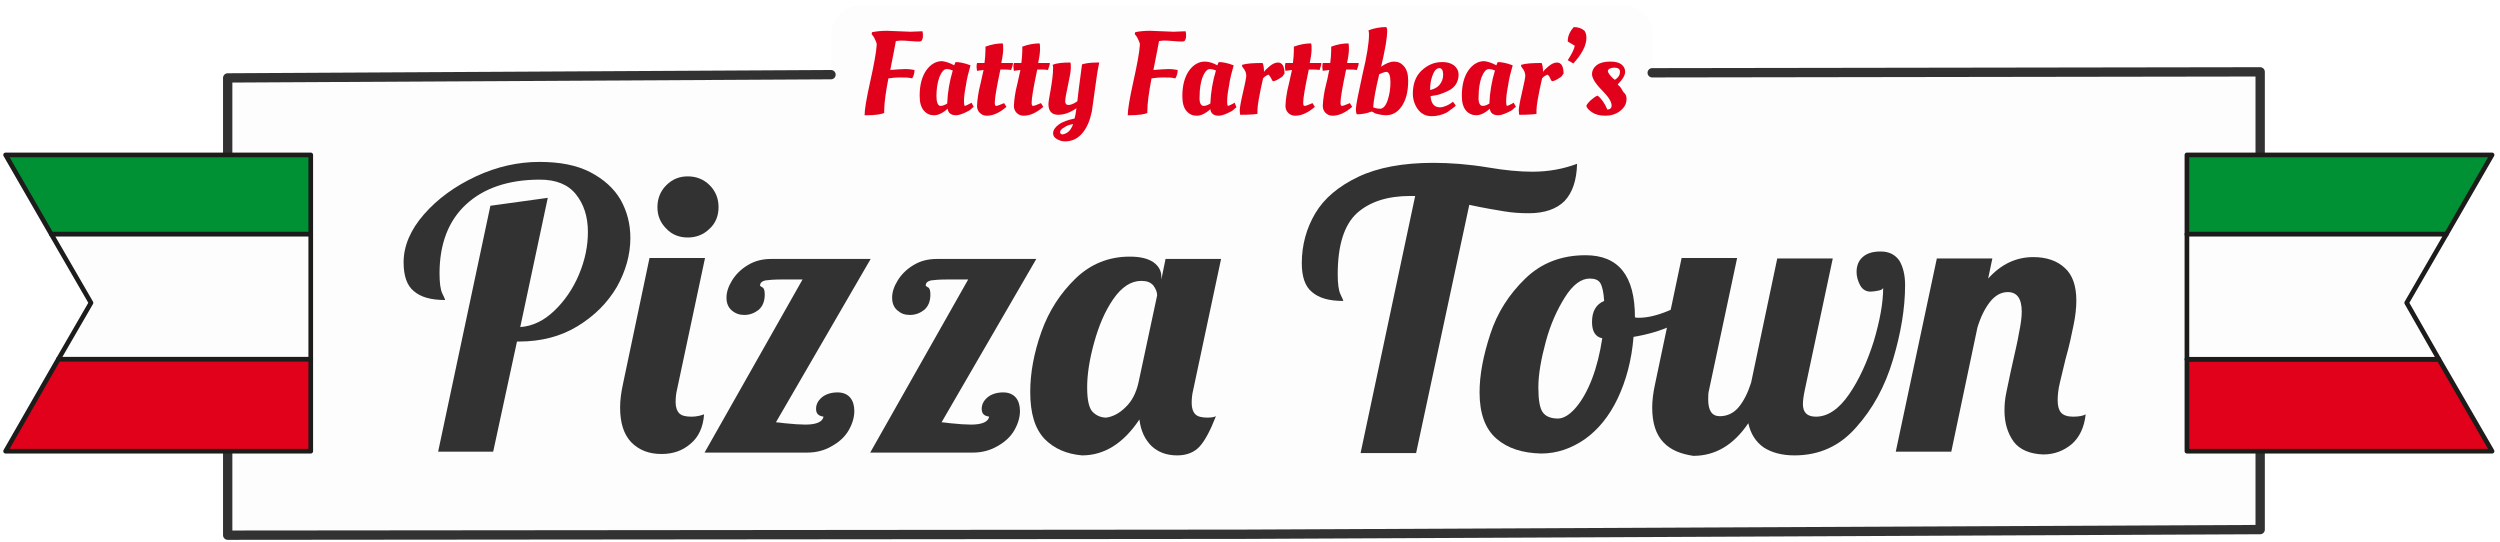
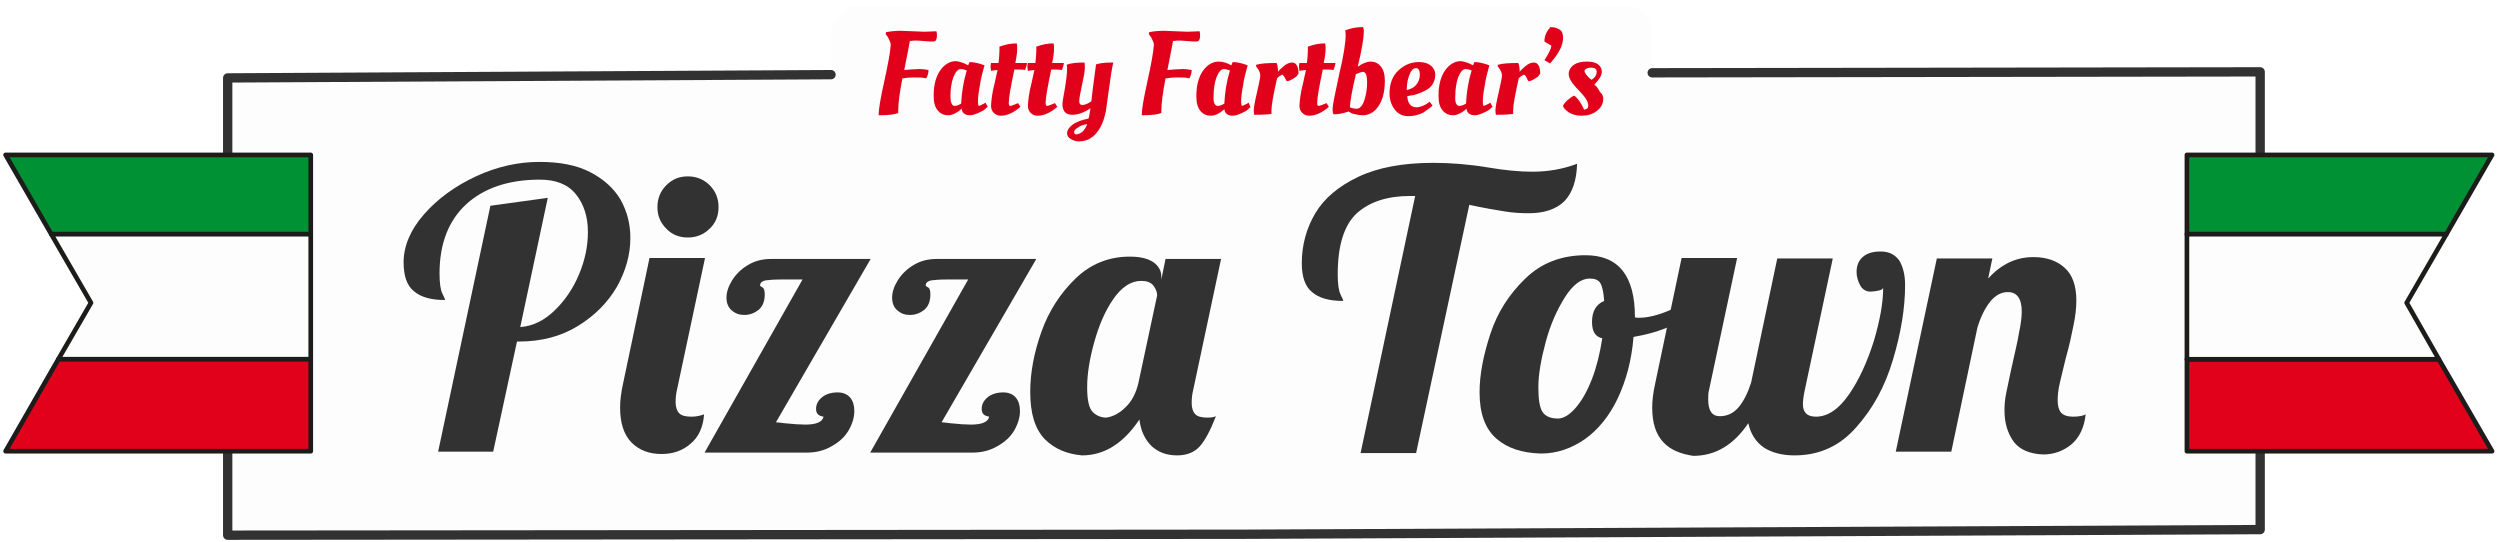
<svg xmlns="http://www.w3.org/2000/svg" version="1.1" id="Calque_1" x="0px" y="0px" viewBox="0 0 535.8 116.1" style="enable-background:new 0 0 535.8 116.1;" xml:space="preserve">
  <style type="text/css">
	.st0{fill:#FDFDFD;}
	.st1{fill:#FDFDFD;stroke:#323232;stroke-width:2;stroke-linecap:round;stroke-linejoin:round;stroke-miterlimit:10;}
	.st2{fill:#323232;}
	.st3{fill:#E1011B;}
	.st4{fill:#019135;stroke:#1C1C1B;stroke-linecap:round;stroke-linejoin:round;stroke-miterlimit:10;}
	.st5{fill:#FDFDFD;stroke:#1C1C1B;stroke-linecap:round;stroke-linejoin:round;stroke-miterlimit:10;}
	.st6{fill:#E1011B;stroke:#1C1C1B;stroke-linecap:round;stroke-linejoin:round;stroke-miterlimit:10;}
</style>
  <g>
-     <path class="st0" d="M347.9,32.3H184.3c-3.4,0-6.2-2.8-6.2-6.2V7.4c0-3.4,2.8-6.2,6.2-6.2h163.7c3.4,0,6.2,2.8,6.2,6.2v18.7   C354.1,29.5,351.3,32.3,347.9,32.3z" />
+     <path class="st0" d="M347.9,32.3H184.3c-3.4,0-6.2-2.8-6.2-6.2V7.4c0-3.4,2.8-6.2,6.2-6.2H348c3.4,0,6.2,2.8,6.2,6.2v18.7   C354.1,29.5,351.3,32.3,347.9,32.3z" />
    <g>
      <polyline class="st1" points="354.1,15.6 484.4,15.4 484.4,113.5 266.6,114.5 48.8,114.7 48.8,16.7 178.1,16   " />
    </g>
    <g>
      <g>
-         <path class="st2" d="M105.1,44.1l12.3-1.7l-5.9,27.7c2.7-0.2,5.1-1.4,7.3-3.5c2.2-2.1,4-4.7,5.3-7.8c1.3-3.1,1.9-6.1,1.9-9.1     c0-3.3-0.9-6-2.6-8.1c-1.7-2.1-4.3-3.1-7.7-3.1c-6.7,0-12,1.8-15.8,5.3c-3.8,3.5-5.7,8.5-5.7,14.8c0,2,0.2,3.5,0.6,4.3     c0.4,0.8,0.6,1.3,0.6,1.4c-3,0-5.2-0.6-6.7-1.9c-1.5-1.2-2.2-3.3-2.2-6.2c0-3.5,1.5-7,4.4-10.3c2.9-3.3,6.6-6,11.1-8.1     c4.5-2.1,9.1-3.1,13.6-3.1c4.4,0,8,0.7,10.9,2.2c2.9,1.5,5.1,3.5,6.5,5.9c1.4,2.5,2.1,5.2,2.1,8.2c0,3.6-1,7.1-2.9,10.5     c-2,3.4-4.8,6.2-8.4,8.4c-3.6,2.2-7.8,3.3-12.6,3.3h-0.4l-5.1,23.6H93.9L105.1,44.1z" />
-         <path class="st2" d="M135.3,94.8c-1.6-1.7-2.4-4.1-2.4-7.5c0-1.4,0.2-3.2,0.7-5.4l5.6-26.6h11.9l-6,28.2     c-0.2,0.8-0.3,1.7-0.3,2.7c0,1.1,0.3,1.9,0.8,2.4c0.5,0.5,1.4,0.7,2.6,0.7c1,0,1.9-0.2,2.7-0.5c-0.2,2.8-1.2,4.9-2.9,6.3     c-1.7,1.5-3.8,2.2-6.2,2.2C139.1,97.3,137,96.5,135.3,94.8z M142.8,49c-1.3-1.3-1.9-2.8-1.9-4.6s0.6-3.4,1.9-4.7     c1.3-1.3,2.8-1.9,4.6-1.9c1.8,0,3.4,0.6,4.7,1.9c1.3,1.3,1.9,2.9,1.9,4.7s-0.6,3.4-1.9,4.6c-1.3,1.3-2.9,1.9-4.7,1.9     C145.6,50.9,144,50.3,142.8,49z M172,59.9h-4.6c-1.5,0-2.7,0.1-3.4,0.2c-0.7,0.2-1.1,0.5-1.1,1.1c0,0.1,0.2,0.2,0.5,0.4     c0.3,0.1,0.5,0.6,0.5,1.5c0,1.4-0.4,2.5-1.3,3.3c-0.9,0.7-1.9,1.1-3.1,1.1c-1,0-1.9-0.3-2.7-1c-0.7-0.6-1.1-1.5-1.1-2.7     c0-1.2,0.4-2.4,1.2-3.7c0.8-1.3,1.9-2.4,3.4-3.3c1.5-0.9,3.1-1.3,5-1.3h21.3l-20.3,35c0.3,0,0.9,0.1,1.8,0.2     c1.9,0.2,3.4,0.3,4.5,0.3c2.4,0,3.7-0.6,3.9-1.7c-0.5-0.1-0.9-0.2-1.2-0.5c-0.3-0.3-0.4-0.7-0.4-1.2c0-0.9,0.4-1.7,1.2-2.4     c0.8-0.7,2-1.1,3.4-1.1c1.2,0,2.1,0.4,2.7,1.1c0.6,0.7,0.9,1.7,0.9,2.9c0,1.3-0.4,2.7-1.2,4.1c-0.8,1.4-2,2.5-3.6,3.4     c-1.5,0.9-3.3,1.4-5.3,1.4h-22L172,59.9z" />
-         <path class="st2" d="M207.5,59.9h-4.6c-1.5,0-2.7,0.1-3.4,0.2c-0.7,0.2-1.1,0.5-1.1,1.1c0,0.1,0.2,0.2,0.5,0.4     c0.3,0.1,0.5,0.6,0.5,1.5c0,1.4-0.4,2.5-1.3,3.3c-0.9,0.7-1.9,1.1-3.1,1.1c-1.1,0-1.9-0.3-2.7-1c-0.7-0.6-1.1-1.5-1.1-2.7     c0-1.2,0.4-2.4,1.2-3.7c0.8-1.3,1.9-2.4,3.4-3.3c1.5-0.9,3.1-1.3,5-1.3h21.3l-20.3,35c0.3,0,0.9,0.1,1.8,0.2     c1.9,0.2,3.4,0.3,4.5,0.3c2.4,0,3.7-0.6,3.9-1.7c-0.5-0.1-0.9-0.2-1.2-0.5c-0.3-0.3-0.4-0.7-0.4-1.2c0-0.9,0.4-1.7,1.2-2.4     c0.8-0.7,2-1.1,3.4-1.1c1.2,0,2.1,0.4,2.7,1.1c0.6,0.7,0.9,1.7,0.9,2.9c0,1.3-0.4,2.7-1.2,4.1c-0.8,1.4-2,2.5-3.6,3.4     c-1.5,0.9-3.3,1.4-5.3,1.4h-22L207.5,59.9z" />
-         <path class="st2" d="M223.9,94.1c-2.1-2.2-3.1-5.5-3.1-10.1c0-4.1,0.8-8.4,2.4-12.9c1.6-4.5,4.1-8.3,7.3-11.4     c3.2-3.1,7.1-4.7,11.6-4.7c2.3,0,3.9,0.4,5.1,1.2c1.1,0.8,1.7,1.8,1.7,3.1v0.6l0.9-4.4h11.9l-6,28.2c-0.2,0.8-0.3,1.7-0.3,2.7     c0,1.1,0.3,1.9,0.8,2.4c0.5,0.5,1.4,0.7,2.6,0.7c0.8,0,1.4-0.1,1.8-0.3c-1.2,3.1-2.4,5.3-3.5,6.5c-1.1,1.2-2.7,1.9-4.8,1.9     c-2.3,0-4.1-0.7-5.5-2c-1.4-1.4-2.3-3.2-2.6-5.7c-3.4,5.1-7.5,7.7-12.3,7.7C228.6,97.3,226,96.2,223.9,94.1z M241.2,87.3     c1.4-1.3,2.3-3.1,2.8-5.3l4-18.7c0-0.7-0.3-1.4-0.8-2.1c-0.6-0.7-1.4-1-2.6-1c-2.2,0-4.2,1.3-6,3.9c-1.8,2.6-3.1,5.7-4.1,9.3     c-1,3.6-1.5,6.8-1.5,9.6c0,2.8,0.4,4.5,1.2,5.3c0.8,0.8,1.8,1.2,2.9,1.2C238.5,89.3,239.9,88.6,241.2,87.3z" />
-         <path class="st2" d="M303.3,42h-1c-4.9,0-8.7,1.2-11.5,3.7c-2.7,2.5-4.1,6.8-4.1,13.1c0,2,0.2,3.5,0.6,4.3     c0.4,0.8,0.6,1.3,0.6,1.4c-3,0-5.2-0.6-6.7-1.9c-1.5-1.2-2.2-3.3-2.2-6.2c0-3.9,1-7.5,2.9-10.7c1.9-3.2,5-5.8,9.2-7.8     c4.2-2,9.6-3,16.1-3c3.6,0,7.6,0.3,11.8,1c3.5,0.6,6.7,0.9,9.4,0.9c3.5,0,6.7-0.6,9.6-1.7c-0.1,3.6-1,6.2-2.7,8     c-1.7,1.7-4.3,2.6-7.6,2.6c-1.8,0-3.5-0.1-5.3-0.4c-1.8-0.3-4.3-0.7-7.5-1.4l-11.4,53.2h-11.9L303.3,42z" />
-         <path class="st2" d="M320.7,94c-2.4-2.1-3.6-5.4-3.6-9.9c0-3.8,0.8-7.9,2.3-12.5c1.5-4.6,4-8.5,7.5-11.9c3.4-3.3,7.7-5,12.9-5     c7.1,0,10.6,4.4,10.6,13.3V68c0.2,0.1,0.5,0.1,0.9,0.1c1.8,0,3.9-0.5,6.3-1.5c2.4-1,4.5-2.1,6.5-3.5l0.7,2.2     c-1.6,1.7-3.7,3.2-6.3,4.4c-2.6,1.2-5.4,2-8.4,2.5c-0.4,5-1.6,9.4-3.4,13.2c-1.8,3.8-4.2,6.7-7,8.7c-2.9,2-6,3.1-9.4,3.1     C326.3,97.1,323.1,96.1,320.7,94z M337.7,87.4c1.3-1.5,2.5-3.6,3.5-6.2c1-2.6,1.7-5.5,2.2-8.7c-1.5-0.3-2.2-1.5-2.2-3.5     c0-2.3,0.9-3.8,2.6-4.5c-0.1-1.8-0.4-3.1-0.8-3.8c-0.4-0.7-1.2-1-2.3-1c-1.8,0-3.6,1.3-5.3,4c-1.7,2.7-3.1,5.8-4.1,9.5     c-1,3.7-1.6,7-1.6,9.8c0,2.7,0.3,4.4,0.9,5.3c0.6,0.9,1.7,1.4,3.3,1.4C335.1,89.7,336.4,88.9,337.7,87.4z" />
-         <path class="st2" d="M356.5,94.8c-1.6-1.7-2.4-4.1-2.4-7.5c0-1.4,0.2-3.2,0.7-5.4l5.6-26.6h11.9l-6,28.2     c-0.2,0.7-0.2,1.4-0.2,2.1c0,2.4,0.8,3.6,2.5,3.6c1.5,0,2.9-0.6,4-1.9c1.1-1.3,2-3.1,2.7-5.3l5.6-26.6h11.9l-6,28.2     c-0.3,1.4-0.4,2.4-0.4,3c0,1.8,0.9,2.7,2.8,2.7c2.5,0,4.9-1.6,7.1-4.8c2.2-3.2,3.9-7,5.3-11.4c1.3-4.4,2-8.2,2-11.4     c-0.1,0.3-0.5,0.5-1.1,0.6c-0.6,0.1-1.1,0.2-1.6,0.2c-0.9,0-1.7-0.4-2.2-1.3c-0.5-0.9-0.8-1.9-0.8-2.9c0-1.3,0.4-2.4,1.3-3.2     c0.9-0.8,2.1-1.2,3.9-1.2c1.8,0,3.1,0.7,4,2c0.8,1.4,1.2,3.1,1.2,5.2c0,5-0.9,10.3-2.6,16c-1.7,5.7-4.3,10.5-7.9,14.5     c-3.5,4-7.9,6-13.2,6c-2.7,0-4.9-0.6-6.6-1.7c-1.7-1.2-2.8-2.9-3.3-5.2c-3.1,4.6-7,7-11.8,7C360.3,97.3,358.1,96.5,356.5,94.8z" />
-         <path class="st2" d="M431.6,94.7c-1.3-1.8-2-4-2-6.7c0-1.2,0.1-2.5,0.4-3.9c0.3-1.5,0.6-2.9,0.9-4.3c0.3-1.4,0.5-2.3,0.6-2.7     c0.4-1.9,0.9-3.8,1.2-5.7c0.4-1.9,0.6-3.4,0.6-4.6c0-2.8-1-4.2-3-4.2c-1.4,0-2.7,0.7-3.8,2.1c-1.1,1.4-2,3.2-2.7,5.5l-5.6,26.6     h-11.9l8.8-41.4h11.9l-0.9,4.3c2.8-3.1,6-4.6,9.7-4.6c2.8,0,5.1,0.8,6.7,2.3c1.7,1.5,2.5,3.9,2.5,7c0,1.6-0.2,3.4-0.6,5.3     c-0.4,2-0.9,4.4-1.7,7.2c-0.4,1.7-0.8,3.4-1.2,5c-0.4,1.6-0.5,2.9-0.5,3.9c0,1.1,0.2,2,0.7,2.6c0.5,0.6,1.4,0.9,2.6,0.9     c1.3,0,2.2-0.2,2.7-0.5c-0.3,2.8-1.3,4.9-3,6.4c-1.7,1.4-3.7,2.2-6.1,2.2C435.1,97.3,432.9,96.4,431.6,94.7z" />
+         <path class="st2" d="M105.1,44.1l12.3-1.7l-5.9,27.7c2.7-0.2,5.1-1.4,7.3-3.5c2.2-2.1,4-4.7,5.3-7.8s1.9-6.1,1.9-9.1     c0-3.3-0.9-6-2.6-8.1s-4.3-3.1-7.7-3.1c-6.7,0-12,1.8-15.8,5.3s-5.7,8.5-5.7,14.8c0,2,0.2,3.5,0.6,4.3s0.6,1.3,0.6,1.4     c-3,0-5.2-0.6-6.7-1.9c-1.5-1.2-2.2-3.3-2.2-6.2c0-3.5,1.5-7,4.4-10.3s6.6-6,11.1-8.1s9.1-3.1,13.6-3.1c4.4,0,8,0.7,10.9,2.2     c2.9,1.5,5.1,3.5,6.5,5.9c1.4,2.5,2.1,5.2,2.1,8.2c0,3.6-1,7.1-2.9,10.5c-2,3.4-4.8,6.2-8.4,8.4c-3.6,2.2-7.8,3.3-12.6,3.3h-0.4     l-5.1,23.6H93.9L105.1,44.1z" />
+         <path class="st2" d="M135.3,94.8c-1.6-1.7-2.4-4.1-2.4-7.5c0-1.4,0.2-3.2,0.7-5.4l5.6-26.6h11.9l-6,28.2     c-0.2,0.8-0.3,1.7-0.3,2.7c0,1.1,0.3,1.9,0.8,2.4s1.4,0.7,2.6,0.7c1,0,1.9-0.2,2.7-0.5c-0.2,2.8-1.2,4.9-2.9,6.3     c-1.7,1.5-3.8,2.2-6.2,2.2C139.1,97.3,137,96.5,135.3,94.8z M142.8,49c-1.3-1.3-1.9-2.8-1.9-4.6s0.6-3.4,1.9-4.7     c1.3-1.3,2.8-1.9,4.6-1.9s3.4,0.6,4.7,1.9c1.3,1.3,1.9,2.9,1.9,4.7s-0.6,3.4-1.9,4.6c-1.3,1.3-2.9,1.9-4.7,1.9S144,50.3,142.8,49     z M172,59.9h-4.6c-1.5,0-2.7,0.1-3.4,0.2c-0.7,0.2-1.1,0.5-1.1,1.1c0,0.1,0.2,0.2,0.5,0.4c0.3,0.1,0.5,0.6,0.5,1.5     c0,1.4-0.4,2.5-1.3,3.3c-0.9,0.7-1.9,1.1-3.1,1.1c-1,0-1.9-0.3-2.7-1c-0.7-0.6-1.1-1.5-1.1-2.7s0.4-2.4,1.2-3.7s1.9-2.4,3.4-3.3     c1.5-0.9,3.1-1.3,5-1.3h21.3l-20.3,35c0.3,0,0.9,0.1,1.8,0.2c1.9,0.2,3.4,0.3,4.5,0.3c2.4,0,3.7-0.6,3.9-1.7     c-0.5-0.1-0.9-0.2-1.2-0.5s-0.4-0.7-0.4-1.2c0-0.9,0.4-1.7,1.2-2.4c0.8-0.7,2-1.1,3.4-1.1c1.2,0,2.1,0.4,2.7,1.1     c0.6,0.7,0.9,1.7,0.9,2.9c0,1.3-0.4,2.7-1.2,4.1s-2,2.5-3.6,3.4c-1.5,0.9-3.3,1.4-5.3,1.4h-22L172,59.9z" />
+         <path class="st2" d="M207.5,59.9h-4.6c-1.5,0-2.7,0.1-3.4,0.2c-0.7,0.2-1.1,0.5-1.1,1.1c0,0.1,0.2,0.2,0.5,0.4     c0.3,0.1,0.5,0.6,0.5,1.5c0,1.4-0.4,2.5-1.3,3.3c-0.9,0.7-1.9,1.1-3.1,1.1c-1.1,0-1.9-0.3-2.7-1c-0.7-0.6-1.1-1.5-1.1-2.7     s0.4-2.4,1.2-3.7s1.9-2.4,3.4-3.3c1.5-0.9,3.1-1.3,5-1.3h21.3l-20.3,35c0.3,0,0.9,0.1,1.8,0.2c1.9,0.2,3.4,0.3,4.5,0.3     c2.4,0,3.7-0.6,3.9-1.7c-0.5-0.1-0.9-0.2-1.2-0.5s-0.4-0.7-0.4-1.2c0-0.9,0.4-1.7,1.2-2.4c0.8-0.7,2-1.1,3.4-1.1     c1.2,0,2.1,0.4,2.7,1.1c0.6,0.7,0.9,1.7,0.9,2.9c0,1.3-0.4,2.7-1.2,4.1s-2,2.5-3.6,3.4c-1.5,0.9-3.3,1.4-5.3,1.4h-22L207.5,59.9z     " />
+         <path class="st2" d="M223.9,94.1c-2.1-2.2-3.1-5.5-3.1-10.1c0-4.1,0.8-8.4,2.4-12.9c1.6-4.5,4.1-8.3,7.3-11.4     c3.2-3.1,7.1-4.7,11.6-4.7c2.3,0,3.9,0.4,5.1,1.2c1.1,0.8,1.7,1.8,1.7,3.1v0.6l0.9-4.4h11.9l-6,28.2c-0.2,0.8-0.3,1.7-0.3,2.7     c0,1.1,0.3,1.9,0.8,2.4s1.4,0.7,2.6,0.7c0.8,0,1.4-0.1,1.8-0.3c-1.2,3.1-2.4,5.3-3.5,6.5s-2.7,1.9-4.8,1.9c-2.3,0-4.1-0.7-5.5-2     c-1.4-1.4-2.3-3.2-2.6-5.7c-3.4,5.1-7.5,7.7-12.3,7.7C228.6,97.3,226,96.2,223.9,94.1z M241.2,87.3c1.4-1.3,2.3-3.1,2.8-5.3     l4-18.7c0-0.7-0.3-1.4-0.8-2.1c-0.6-0.7-1.4-1-2.6-1c-2.2,0-4.2,1.3-6,3.9s-3.1,5.7-4.1,9.3c-1,3.6-1.5,6.8-1.5,9.6     c0,2.8,0.4,4.5,1.2,5.3s1.8,1.2,2.9,1.2C238.5,89.3,239.9,88.6,241.2,87.3z" />
+         <path class="st2" d="M303.3,42h-1c-4.9,0-8.7,1.2-11.5,3.7c-2.7,2.5-4.1,6.8-4.1,13.1c0,2,0.2,3.5,0.6,4.3s0.6,1.3,0.6,1.4     c-3,0-5.2-0.6-6.7-1.9c-1.5-1.2-2.2-3.3-2.2-6.2c0-3.9,1-7.5,2.9-10.7s5-5.8,9.2-7.8s9.6-3,16.1-3c3.6,0,7.6,0.3,11.8,1     c3.5,0.6,6.7,0.9,9.4,0.9c3.5,0,6.7-0.6,9.6-1.7c-0.1,3.6-1,6.2-2.7,8c-1.7,1.7-4.3,2.6-7.6,2.6c-1.8,0-3.5-0.1-5.3-0.4     c-1.8-0.3-4.3-0.7-7.5-1.4l-11.4,53.2h-11.9L303.3,42z" />
+         <path class="st2" d="M320.7,94c-2.4-2.1-3.6-5.4-3.6-9.9c0-3.8,0.8-7.9,2.3-12.5s4-8.5,7.5-11.9c3.4-3.3,7.7-5,12.9-5     c7.1,0,10.6,4.4,10.6,13.3l0,0c0.2,0.1,0.5,0.1,0.9,0.1c1.8,0,3.9-0.5,6.3-1.5s4.5-2.1,6.5-3.5l0.7,2.2c-1.6,1.7-3.7,3.2-6.3,4.4     c-2.6,1.2-5.4,2-8.4,2.5c-0.4,5-1.6,9.4-3.4,13.2c-1.8,3.8-4.2,6.7-7,8.7c-2.9,2-6,3.1-9.4,3.1C326.3,97.1,323.1,96.1,320.7,94z      M337.7,87.4c1.3-1.5,2.5-3.6,3.5-6.2s1.7-5.5,2.2-8.7c-1.5-0.3-2.2-1.5-2.2-3.5c0-2.3,0.9-3.8,2.6-4.5c-0.1-1.8-0.4-3.1-0.8-3.8     s-1.2-1-2.3-1c-1.8,0-3.6,1.3-5.3,4c-1.7,2.7-3.1,5.8-4.1,9.5c-1,3.7-1.6,7-1.6,9.8c0,2.7,0.3,4.4,0.9,5.3s1.7,1.4,3.3,1.4     C335.1,89.7,336.4,88.9,337.7,87.4z" />
+         <path class="st2" d="M356.5,94.8c-1.6-1.7-2.4-4.1-2.4-7.5c0-1.4,0.2-3.2,0.7-5.4l5.6-26.6h11.9l-6,28.2     c-0.2,0.7-0.2,1.4-0.2,2.1c0,2.4,0.8,3.6,2.5,3.6c1.5,0,2.9-0.6,4-1.9s2-3.1,2.7-5.3l5.6-26.6h11.9l-6,28.2     c-0.3,1.4-0.4,2.4-0.4,3c0,1.8,0.9,2.7,2.8,2.7c2.5,0,4.9-1.6,7.1-4.8c2.2-3.2,3.9-7,5.3-11.4c1.3-4.4,2-8.2,2-11.4     c-0.1,0.3-0.5,0.5-1.1,0.6s-1.1,0.2-1.6,0.2c-0.9,0-1.7-0.4-2.2-1.3c-0.5-0.9-0.8-1.9-0.8-2.9c0-1.3,0.4-2.4,1.3-3.2     s2.1-1.2,3.9-1.2s3.1,0.7,4,2c0.8,1.4,1.2,3.1,1.2,5.2c0,5-0.9,10.3-2.6,16s-4.3,10.5-7.9,14.5c-3.5,4-7.9,6-13.2,6     c-2.7,0-4.9-0.6-6.6-1.7c-1.7-1.2-2.8-2.9-3.3-5.2c-3.1,4.6-7,7-11.8,7C360.3,97.3,358.1,96.5,356.5,94.8z" />
+         <path class="st2" d="M431.6,94.7c-1.3-1.8-2-4-2-6.7c0-1.2,0.1-2.5,0.4-3.9c0.3-1.5,0.6-2.9,0.9-4.3s0.5-2.3,0.6-2.7     c0.4-1.9,0.9-3.8,1.2-5.7c0.4-1.9,0.6-3.4,0.6-4.6c0-2.8-1-4.2-3-4.2c-1.4,0-2.7,0.7-3.8,2.1c-1.1,1.4-2,3.2-2.7,5.5l-5.6,26.6     h-11.9l8.8-41.4H427l-0.9,4.3c2.8-3.1,6-4.6,9.7-4.6c2.8,0,5.1,0.8,6.7,2.3c1.7,1.5,2.5,3.9,2.5,7c0,1.6-0.2,3.4-0.6,5.3     c-0.4,2-0.9,4.4-1.7,7.2c-0.4,1.7-0.8,3.4-1.2,5c-0.4,1.6-0.5,2.9-0.5,3.9c0,1.1,0.2,2,0.7,2.6s1.4,0.9,2.6,0.9     c1.3,0,2.2-0.2,2.7-0.5c-0.3,2.8-1.3,4.9-3,6.4c-1.7,1.4-3.7,2.2-6.1,2.2C435.1,97.3,432.9,96.4,431.6,94.7z" />
      </g>
    </g>
    <g>
      <g>
-         <path class="st3" d="M190.1,6.6l5,0.2l2.6-0.1c0.1,0.3,0.1,0.6,0.1,1c0,0.4-0.1,0.7-0.2,0.9c-0.1,0.2-0.3,0.3-0.6,0.3     c-0.3,0-1,0-1.9-0.1c-1-0.1-1.7-0.1-2.2-0.1l-0.9,0.1c-0.1,0.6-0.5,2.7-1.2,6.2c1.3-0.1,2.4-0.2,3.2-0.2s1.5,0.1,2,0.2     c0,0.7-0.2,1.3-0.5,1.8c-0.7-0.2-1.6-0.2-2.6-0.2c-1,0-1.8,0.1-2.5,0.2c-0.6,3.1-0.9,5.4-0.9,7v0.4c-0.6,0.3-1.9,0.5-3.9,0.5     h-0.3c0-1.2,0.4-3.6,1.2-7.2c0.8-3.6,1.3-6.3,1.4-7.9c0-0.3-0.1-0.6-0.3-1c-0.2-0.4-0.3-0.7-0.5-0.9l-0.3-0.4l0.1-0.4     C187.9,6.7,188.9,6.6,190.1,6.6z" />
-         <path class="st3" d="M204.5,14c0,0,0.1-0.3,0.3-0.7c0.8,0,1.9,0.2,3.2,0.7c-0.4,1.4-0.8,2.9-1,4.4c-0.3,1.5-0.4,2.6-0.4,3.3     c0,0.7,0.1,1,0.2,1c0.1,0,0.5-0.2,1.1-0.5l0.3-0.2l0.5,0.9c-0.2,0.1-0.4,0.3-0.6,0.5c-0.2,0.2-0.7,0.5-1.4,0.8     c-0.7,0.3-1.3,0.5-1.8,0.5c-1.1,0-1.7-0.5-1.8-1.4c-1.1,1-2.1,1.4-2.9,1.4c-0.9,0-1.6-0.3-2.2-1c-0.6-0.7-0.9-1.7-0.9-3.2     c0-2.3,0.5-4.1,1.4-5.4s2.1-2,3.4-2C202.7,13.2,203.6,13.5,204.5,14z M201.6,22.7c0.4,0,0.9-0.2,1.4-0.5c0.1-2.4,0.5-4.8,1.2-7.1     c-0.5-0.2-0.9-0.3-1.3-0.3c-0.6,0-1.1,0.6-1.6,1.8c-0.4,1.2-0.6,2.5-0.6,4C200.7,21.9,201,22.7,201.6,22.7z" />
-         <path class="st3" d="M217.1,13.5c0,0.4-0.2,0.9-0.4,1.5c-0.6-0.1-1.3-0.1-1.8-0.1h-0.5c-0.8,3.8-1.2,6.1-1.2,7.1     c0,0.5,0.1,0.7,0.3,0.7c0.2,0,0.8-0.2,1.7-0.6l0.5,0.8c-1.5,1.3-2.9,1.9-4.2,1.9c-0.6,0-1.1-0.2-1.5-0.6     c-0.4-0.4-0.6-0.9-0.6-1.5c0-0.6,0.1-1.3,0.2-2.1c0.1-0.8,0.3-1.7,0.6-2.9s0.4-2,0.6-2.7c-0.6,0.1-1.1,0.1-1.4,0.2     c0-0.2-0.1-0.5-0.1-0.8s0-0.6,0.1-0.9h1.6c0.1-0.9,0.2-1.8,0.2-2.6l0-0.8v-0.1c1.3-0.5,2.6-0.7,3.7-0.7c0.1,0.3,0.1,0.8,0.1,1.3     c0,0.5-0.1,1.5-0.4,2.9H217.1z" />
-         <path class="st3" d="M225,13.5c0,0.4-0.2,0.9-0.4,1.5c-0.6-0.1-1.3-0.1-1.8-0.1h-0.5c-0.8,3.8-1.2,6.1-1.2,7.1     c0,0.5,0.1,0.7,0.3,0.7c0.2,0,0.8-0.2,1.7-0.6l0.5,0.8c-1.5,1.3-2.9,1.9-4.2,1.9c-0.6,0-1.1-0.2-1.5-0.6     c-0.4-0.4-0.6-0.9-0.6-1.5c0-0.6,0.1-1.3,0.2-2.1c0.1-0.8,0.3-1.7,0.6-2.9s0.4-2,0.6-2.7c-0.6,0.1-1.1,0.1-1.4,0.2     c0-0.2-0.1-0.5-0.1-0.8s0-0.6,0.1-0.9h1.6c0.1-0.9,0.2-1.8,0.2-2.6l0-0.8v-0.1c1.3-0.5,2.6-0.7,3.7-0.7c0.1,0.3,0.1,0.8,0.1,1.3     c0,0.5-0.1,1.5-0.4,2.9H225z" />
-         <path class="st3" d="M226.8,24.6c-1.4,0-2.1-0.8-2.1-2.3c0-0.4,0.2-1.5,0.5-3.2c0.3-1.8,0.5-3.3,0.5-4.5c0-0.3,0-0.5-0.1-0.7     c0.9-0.4,2.2-0.5,3.8-0.5c0.1,0.2,0.1,0.6,0.1,1.2s-0.2,1.8-0.6,3.6c-0.4,1.8-0.6,3-0.6,3.5s0.2,0.8,0.7,0.8     c0.5,0,1.2-0.3,1.9-0.8c0.1-1,0.4-3.6,1-7.9c0.6-0.2,1.7-0.4,3.2-0.4h0.5c-0.3,1.3-0.6,3.1-0.9,5.5c-0.3,2.4-0.6,4.1-0.7,5     c-0.4,1.9-1,3.4-2,4.6s-2.2,1.8-3.8,1.8c-0.6,0-1.2-0.2-1.7-0.5c-0.5-0.3-0.8-0.7-0.8-1.2c0-0.7,0.4-1.3,1.2-1.9     c0.8-0.6,2-1,3.4-1.3c0.2-0.7,0.3-1.5,0.4-2.2C229.4,24.1,228.1,24.6,226.8,24.6z M228.1,27.3c-0.6,0.3-0.9,0.7-0.9,1     s0.2,0.5,0.5,0.5s0.8-0.2,1.2-0.5s0.8-0.9,1.1-1.7C229.3,26.7,228.6,26.9,228.1,27.3z" />
-         <path class="st3" d="M246.5,6.6l5,0.2l2.6-0.1c0.1,0.3,0.1,0.6,0.1,1c0,0.4-0.1,0.7-0.2,0.9c-0.1,0.2-0.3,0.3-0.6,0.3     c-0.3,0-1,0-1.9-0.1c-1-0.1-1.7-0.1-2.2-0.1l-0.9,0.1c-0.1,0.6-0.5,2.7-1.2,6.2c1.3-0.1,2.4-0.2,3.2-0.2s1.5,0.1,2,0.2     c0,0.7-0.2,1.3-0.5,1.8c-0.7-0.2-1.6-0.2-2.6-0.2c-1,0-1.8,0.1-2.5,0.2c-0.6,3.1-0.9,5.4-0.9,7v0.4c-0.6,0.3-1.9,0.5-3.9,0.5     h-0.3c0-1.2,0.4-3.6,1.2-7.2c0.8-3.6,1.3-6.3,1.4-7.9c0-0.3-0.1-0.6-0.3-1c-0.2-0.4-0.3-0.7-0.5-0.9l-0.3-0.4l0.1-0.4     C244.2,6.7,245.3,6.6,246.5,6.6z" />
-         <path class="st3" d="M260.9,14c0,0,0.1-0.3,0.3-0.7c0.8,0,1.9,0.2,3.2,0.7c-0.4,1.4-0.8,2.9-1,4.4c-0.3,1.5-0.4,2.6-0.4,3.3     c0,0.7,0.1,1,0.2,1c0.1,0,0.5-0.2,1.1-0.5l0.3-0.2L265,23c-0.2,0.1-0.4,0.3-0.6,0.5c-0.2,0.2-0.7,0.5-1.4,0.8     c-0.7,0.3-1.3,0.5-1.8,0.5c-1.1,0-1.7-0.5-1.8-1.4c-1.1,1-2.1,1.4-2.9,1.4c-0.9,0-1.6-0.3-2.2-1c-0.6-0.7-0.9-1.7-0.9-3.2     c0-2.3,0.5-4.1,1.4-5.4s2.1-2,3.4-2C259.1,13.2,260,13.5,260.9,14z M258,22.7c0.4,0,0.9-0.2,1.4-0.5c0.1-2.4,0.5-4.8,1.2-7.1     c-0.5-0.2-0.9-0.3-1.3-0.3c-0.6,0-1.1,0.6-1.6,1.8c-0.4,1.2-0.6,2.5-0.6,4C257,21.9,257.3,22.7,258,22.7z" />
-         <path class="st3" d="M266,24.6h-0.2c0-0.1-0.1-0.4-0.1-0.9s0.2-1.8,0.7-3.9c0.5-2.1,0.7-3.3,0.7-3.6c0-0.5-0.2-1.1-0.7-1.7     l-0.2-0.3l0-0.3c0.9-0.3,2.4-0.4,4.4-0.4c0.2,0.4,0.3,1.1,0.3,1.9c0.2-0.3,0.6-0.7,1.2-1.2s1.2-0.8,1.8-0.8     c0.9,0,1.4,0.8,1.4,2.4c-0.1,0.1-0.2,0.2-0.3,0.4c-0.1,0.2-0.4,0.4-0.9,0.7s-0.9,0.5-1.3,0.5c0,0-0.2-0.2-0.4-0.7     c-0.3-0.5-0.5-0.7-0.6-0.7c-0.4,0.2-0.8,0.4-1.1,0.8c-0.8,3.5-1.2,5.8-1.2,6.8c0,0.4,0,0.6,0,0.8C269,24.5,267.8,24.6,266,24.6z" />
-         <path class="st3" d="M283.2,13.5c0,0.4-0.2,0.9-0.4,1.5c-0.6-0.1-1.3-0.1-1.8-0.1h-0.5c-0.8,3.8-1.2,6.1-1.2,7.1     c0,0.5,0.1,0.7,0.3,0.7s0.8-0.2,1.7-0.6l0.5,0.8c-1.5,1.3-2.9,1.9-4.2,1.9c-0.6,0-1.1-0.2-1.5-0.6c-0.4-0.4-0.6-0.9-0.6-1.5     c0-0.6,0.1-1.3,0.2-2.1c0.1-0.8,0.3-1.7,0.6-2.9s0.4-2,0.6-2.7c-0.6,0.1-1.1,0.1-1.4,0.2c0-0.2-0.1-0.5-0.1-0.8s0-0.6,0.1-0.9     h1.6c0.1-0.9,0.2-1.8,0.2-2.6l0-0.8v-0.1c1.3-0.5,2.6-0.7,3.7-0.7c0.1,0.3,0.1,0.8,0.1,1.3c0,0.5-0.1,1.5-0.4,2.9H283.2z" />
-         <path class="st3" d="M291.2,13.5c0,0.4-0.2,0.9-0.4,1.5c-0.6-0.1-1.3-0.1-1.8-0.1h-0.5c-0.8,3.8-1.2,6.1-1.2,7.1     c0,0.5,0.1,0.7,0.3,0.7s0.8-0.2,1.7-0.6l0.5,0.8c-1.5,1.3-2.9,1.9-4.2,1.9c-0.6,0-1.1-0.2-1.5-0.6s-0.6-0.9-0.6-1.5     c0-0.6,0.1-1.3,0.2-2.1c0.1-0.8,0.3-1.7,0.6-2.9c0.3-1.1,0.4-2,0.6-2.7c-0.6,0.1-1.1,0.1-1.4,0.2c0-0.2-0.1-0.5-0.1-0.8     s0-0.6,0.1-0.9h1.6c0.1-0.9,0.2-1.8,0.2-2.6l0-0.8v-0.1c1.3-0.5,2.6-0.7,3.7-0.7c0.1,0.3,0.1,0.8,0.1,1.3c0,0.5-0.1,1.5-0.4,2.9     H291.2z" />
-         <path class="st3" d="M297.3,6.7c0,1.3-0.4,3.8-1.3,7.6c1-0.7,1.9-1.1,2.8-1.1c0.8,0,1.5,0.3,2.1,1c0.6,0.7,0.9,1.7,0.9,3.1     c0,2.4-0.5,4.2-1.4,5.5c-0.9,1.3-2,1.9-3.4,1.9c-0.5,0-1-0.1-1.5-0.2c-0.5-0.1-0.9-0.2-1.1-0.4l-0.4-0.2     c-1.1,0.4-2.1,0.6-3.2,0.6c-0.1-0.1-0.2-0.5-0.2-1.2c0-0.7,0.5-3.2,1.4-7.3c1-4.1,1.4-7,1.4-8.5c0-0.3,0-0.6-0.1-1     c1.3-0.5,2.6-0.7,3.8-0.7C297.3,6.1,297.3,6.4,297.3,6.7z M297.1,15.4c-0.3,0-0.8,0.2-1.5,0.5c-0.8,3.3-1.2,5.6-1.3,7.1     c0.5,0.2,1,0.3,1.5,0.3c0.6,0,1.2-0.6,1.6-1.8s0.6-2.5,0.6-3.9S297.7,15.4,297.1,15.4z" />
-         <path class="st3" d="M302.8,20.1c0-2.1,0.6-3.8,1.9-5c1.3-1.2,2.7-1.8,4.4-1.8c1,0,1.8,0.2,2.5,0.7c0.6,0.5,1,1.1,1,2     c0,0.8-0.2,1.5-0.6,2.1c-0.4,0.6-0.9,1-1.5,1.3c-1.2,0.6-2.3,1-3.3,1.1l-0.6,0.1c0.1,1.6,0.8,2.4,2,2.4c0.4,0,0.8-0.1,1.3-0.3     s0.8-0.4,1.1-0.6l0.4-0.3l0.6,0.8c-0.1,0.2-0.4,0.4-0.8,0.7s-0.8,0.6-1.1,0.8c-1,0.5-2.1,0.8-3.2,0.8c-1.2,0-2.1-0.4-2.8-1.2     S302.8,21.6,302.8,20.1z M308.5,18.2c0.5-0.6,0.8-1.3,0.8-2.2s-0.3-1.4-0.8-1.4c-0.6,0-1.1,0.5-1.5,1.6s-0.5,2.1-0.5,3.1     C307.3,19.1,308,18.8,308.5,18.2z" />
-         <path class="st3" d="M320.7,14c0,0,0.1-0.3,0.3-0.7c0.8,0,1.9,0.2,3.2,0.7c-0.4,1.4-0.8,2.9-1,4.4c-0.3,1.5-0.4,2.6-0.4,3.3     c0,0.7,0.1,1,0.2,1c0.1,0,0.5-0.2,1.1-0.5l0.3-0.2l0.5,0.9c-0.2,0.1-0.4,0.3-0.6,0.5c-0.2,0.2-0.7,0.5-1.4,0.8     c-0.7,0.3-1.3,0.5-1.8,0.5c-1.1,0-1.7-0.5-1.8-1.4c-1.1,1-2.1,1.4-2.9,1.4s-1.6-0.3-2.2-1c-0.6-0.7-0.9-1.7-0.9-3.2     c0-2.3,0.5-4.1,1.4-5.4s2.1-2,3.4-2C318.9,13.2,319.8,13.5,320.7,14z M317.8,22.7c0.4,0,0.9-0.2,1.4-0.5c0.1-2.4,0.5-4.8,1.2-7.1     c-0.5-0.2-0.9-0.3-1.3-0.3c-0.6,0-1.1,0.6-1.6,1.8c-0.4,1.2-0.6,2.5-0.6,4C316.8,21.9,317.1,22.7,317.8,22.7z" />
-         <path class="st3" d="M325.8,24.6h-0.2c0-0.1-0.1-0.4-0.1-0.9s0.2-1.8,0.7-3.9c0.5-2.1,0.7-3.3,0.7-3.6c0-0.5-0.2-1.1-0.7-1.7     l-0.2-0.3l0-0.3c0.9-0.3,2.4-0.4,4.4-0.4c0.2,0.4,0.3,1.1,0.3,1.9c0.2-0.3,0.6-0.7,1.2-1.2s1.2-0.8,1.8-0.8     c0.9,0,1.4,0.8,1.4,2.4c-0.1,0.1-0.2,0.2-0.3,0.4c-0.1,0.2-0.4,0.4-0.9,0.7s-0.9,0.5-1.3,0.5c0,0-0.2-0.2-0.4-0.7     s-0.5-0.7-0.6-0.7c-0.4,0.2-0.8,0.4-1.1,0.8c-0.8,3.5-1.2,5.8-1.2,6.8c0,0.4,0,0.6,0,0.8C328.8,24.5,327.6,24.6,325.8,24.6z" />
-         <path class="st3" d="M340,8.1c0,1.6-0.9,3.4-2.8,5.5l-1.2-0.7c0.9-1.4,1.4-2.4,1.5-3.1L336,8.9c0-0.6,0.1-1.2,0.4-1.8     c0.3-0.6,0.6-1,0.9-1.3c1,0,1.7,0.3,2.3,0.8C339.8,6.9,340,7.4,340,8.1z" />
-         <path class="st3" d="M348.6,21.2c0,1.1-0.5,1.9-1.4,2.6s-2,1-3.2,1c-1.2,0-2.2-0.3-2.9-0.8c-0.7-0.5-1.1-1-1.1-1.3     c0-0.2,0.3-0.6,0.9-1.2c0.6-0.5,1.1-0.9,1.5-1c0.8,0.6,1.5,1.6,2.1,3c0.6-0.1,0.9-0.3,0.9-0.9c0-0.8-0.7-1.9-2.1-3.3     s-2.1-2.6-2.1-3.4c0-0.8,0.4-1.5,1.1-2s1.7-0.7,2.8-0.7s1.9,0.2,2.4,0.6s0.8,0.9,0.8,1.6c0,0.7-0.5,1.6-1.6,2.7     c0.1,0.1,0.3,0.3,0.5,0.5c0.2,0.2,0.4,0.6,0.7,1.1C348.5,20.2,348.6,20.7,348.6,21.2z M347.2,15.4c0-0.6-0.4-0.9-1.2-0.9     c-0.4,0-0.7,0.1-1,0.2c-0.3,0.2-0.4,0.3-0.4,0.5c0,0.4,0.4,0.9,1.1,1.6l0.4,0.3C346.9,16.6,347.2,16,347.2,15.4z" />
+         <path class="st3" d="M193.1,6.6l5,0.2l2.6-0.1c0.1,0.3,0.1,0.6,0.1,1c0,0.4-0.1,0.7-0.2,0.9c-0.1,0.2-0.3,0.3-0.6,0.3     s-1,0-1.9-0.1c-1-0.1-1.7-0.1-2.2-0.1L195,8.8c-0.1,0.6-0.5,2.7-1.2,6.2c1.3-0.1,2.4-0.2,3.2-0.2s1.5,0.1,2,0.2     c0,0.7-0.2,1.3-0.5,1.8c-0.7-0.2-1.6-0.2-2.6-0.2s-1.8,0.1-2.5,0.2c-0.6,3.1-0.9,5.4-0.9,7v0.4c-0.6,0.3-1.9,0.5-3.9,0.5h-0.3     c0-1.2,0.4-3.6,1.2-7.2s1.3-6.3,1.4-7.9c0-0.3-0.1-0.6-0.3-1s-0.3-0.7-0.5-0.9l-0.3-0.4l0.1-0.4C190.9,6.7,191.9,6.6,193.1,6.6z" />
+         <path class="st3" d="M207.5,14c0,0,0.1-0.3,0.3-0.7c0.8,0,1.9,0.2,3.2,0.7c-0.4,1.4-0.8,2.9-1,4.4c-0.3,1.5-0.4,2.6-0.4,3.3     c0,0.7,0.1,1,0.2,1c0.1,0,0.5-0.2,1.1-0.5l0.3-0.2l0.5,0.9c-0.2,0.1-0.4,0.3-0.6,0.5c-0.2,0.2-0.7,0.5-1.4,0.8s-1.3,0.5-1.8,0.5     c-1.1,0-1.7-0.5-1.8-1.4c-1.1,1-2.1,1.4-2.9,1.4c-0.9,0-1.6-0.3-2.2-1c-0.6-0.7-0.9-1.7-0.9-3.2c0-2.3,0.5-4.1,1.4-5.4     s2.1-2,3.4-2C205.7,13.2,206.6,13.5,207.5,14z M204.6,22.7c0.4,0,0.9-0.2,1.4-0.5c0.1-2.4,0.5-4.8,1.2-7.1     c-0.5-0.2-0.9-0.3-1.3-0.3c-0.6,0-1.1,0.6-1.6,1.8c-0.4,1.2-0.6,2.5-0.6,4C203.7,21.9,204,22.7,204.6,22.7z" />
+         <path class="st3" d="M220.1,13.5c0,0.4-0.2,0.9-0.4,1.5c-0.6-0.1-1.3-0.1-1.8-0.1h-0.5c-0.8,3.8-1.2,6.1-1.2,7.1     c0,0.5,0.1,0.7,0.3,0.7s0.8-0.2,1.7-0.6l0.5,0.8c-1.5,1.3-2.9,1.9-4.2,1.9c-0.6,0-1.1-0.2-1.5-0.6s-0.6-0.9-0.6-1.5     s0.1-1.3,0.2-2.1c0.1-0.8,0.3-1.7,0.6-2.9s0.4-2,0.6-2.7c-0.6,0.1-1.1,0.1-1.4,0.2c0-0.2-0.1-0.5-0.1-0.8s0-0.6,0.1-0.9h1.6     c0.1-0.9,0.2-1.8,0.2-2.6v-0.8V10c1.3-0.5,2.6-0.7,3.7-0.7c0.1,0.3,0.1,0.8,0.1,1.3s-0.1,1.5-0.4,2.9H220.1z" />
+         <path class="st3" d="M228,13.5c0,0.4-0.2,0.9-0.4,1.5c-0.6-0.1-1.3-0.1-1.8-0.1h-0.5c-0.8,3.8-1.2,6.1-1.2,7.1     c0,0.5,0.1,0.7,0.3,0.7s0.8-0.2,1.7-0.6l0.5,0.8c-1.5,1.3-2.9,1.9-4.2,1.9c-0.6,0-1.1-0.2-1.5-0.6s-0.6-0.9-0.6-1.5     s0.1-1.3,0.2-2.1c0.1-0.8,0.3-1.7,0.6-2.9s0.4-2,0.6-2.7c-0.6,0.1-1.1,0.1-1.4,0.2c0-0.2-0.1-0.5-0.1-0.8s0-0.6,0.1-0.9h1.6     c0.1-0.9,0.2-1.8,0.2-2.6v-0.8V10c1.3-0.5,2.6-0.7,3.7-0.7c0.1,0.3,0.1,0.8,0.1,1.3s-0.1,1.5-0.4,2.9H228z" />
+         <path class="st3" d="M229.8,24.6c-1.4,0-2.1-0.8-2.1-2.3c0-0.4,0.2-1.5,0.5-3.2c0.3-1.8,0.5-3.3,0.5-4.5c0-0.3,0-0.5-0.1-0.7     c0.9-0.4,2.2-0.5,3.8-0.5c0.1,0.2,0.1,0.6,0.1,1.2s-0.2,1.8-0.6,3.6c-0.4,1.8-0.6,3-0.6,3.5s0.2,0.8,0.7,0.8s1.2-0.3,1.9-0.8     c0.1-1,0.4-3.6,1-7.9c0.6-0.2,1.7-0.4,3.2-0.4h0.5c-0.3,1.3-0.6,3.1-0.9,5.5c-0.3,2.4-0.6,4.1-0.7,5c-0.4,1.9-1,3.4-2,4.6     s-2.2,1.8-3.8,1.8c-0.6,0-1.2-0.2-1.7-0.5s-0.8-0.7-0.8-1.2c0-0.7,0.4-1.3,1.2-1.9s2-1,3.4-1.3c0.2-0.7,0.3-1.5,0.4-2.2     C232.4,24.1,231.1,24.6,229.8,24.6z M231.1,27.3c-0.6,0.3-0.9,0.7-0.9,1s0.2,0.5,0.5,0.5s0.8-0.2,1.2-0.5s0.8-0.9,1.1-1.7     C232.3,26.7,231.6,26.9,231.1,27.3z" />
+         <path class="st3" d="M249.5,6.6l5,0.2l2.6-0.1c0.1,0.3,0.1,0.6,0.1,1c0,0.4-0.1,0.7-0.2,0.9c-0.1,0.2-0.3,0.3-0.6,0.3     c-0.3,0-1,0-1.9-0.1c-1-0.1-1.7-0.1-2.2-0.1l-0.9,0.1c-0.1,0.6-0.5,2.7-1.2,6.2c1.3-0.1,2.4-0.2,3.2-0.2s1.5,0.1,2,0.2     c0,0.7-0.2,1.3-0.5,1.8c-0.7-0.2-1.6-0.2-2.6-0.2s-1.8,0.1-2.5,0.2c-0.6,3.1-0.9,5.4-0.9,7v0.4c-0.6,0.3-1.9,0.5-3.9,0.5h-0.3     c0-1.2,0.4-3.6,1.2-7.2s1.3-6.3,1.4-7.9c0-0.3-0.1-0.6-0.3-1s-0.3-0.7-0.5-0.9l-0.3-0.4l0.1-0.4C247.2,6.7,248.3,6.6,249.5,6.6z" />
+         <path class="st3" d="M263.9,14c0,0,0.1-0.3,0.3-0.7c0.8,0,1.9,0.2,3.2,0.7c-0.4,1.4-0.8,2.9-1,4.4c-0.3,1.5-0.4,2.6-0.4,3.3     c0,0.7,0.1,1,0.2,1s0.5-0.2,1.1-0.5l0.3-0.2l0.4,1c-0.2,0.1-0.4,0.3-0.6,0.5s-0.7,0.5-1.4,0.8c-0.7,0.3-1.3,0.5-1.8,0.5     c-1.1,0-1.7-0.5-1.8-1.4c-1.1,1-2.1,1.4-2.9,1.4c-0.9,0-1.6-0.3-2.2-1c-0.6-0.7-0.9-1.7-0.9-3.2c0-2.3,0.5-4.1,1.4-5.4     c0.9-1.3,2.1-2,3.4-2C262.1,13.2,263,13.5,263.9,14z M261,22.7c0.4,0,0.9-0.2,1.4-0.5c0.1-2.4,0.5-4.8,1.2-7.1     c-0.5-0.2-0.9-0.3-1.3-0.3c-0.6,0-1.1,0.6-1.6,1.8c-0.4,1.2-0.6,2.5-0.6,4C260,21.9,260.3,22.7,261,22.7z" />
+         <path class="st3" d="M269,24.6h-0.2c0-0.1-0.1-0.4-0.1-0.9s0.2-1.8,0.7-3.9s0.7-3.3,0.7-3.6c0-0.5-0.2-1.1-0.7-1.7l-0.2-0.3v-0.3     c0.9-0.3,2.4-0.4,4.4-0.4c0.2,0.4,0.3,1.1,0.3,1.9c0.2-0.3,0.6-0.7,1.2-1.2s1.2-0.8,1.8-0.8c0.9,0,1.4,0.8,1.4,2.4     c-0.1,0.1-0.2,0.2-0.3,0.4c-0.1,0.2-0.4,0.4-0.9,0.7s-0.9,0.5-1.3,0.5c0,0-0.2-0.2-0.4-0.7c-0.3-0.5-0.5-0.7-0.6-0.7     c-0.4,0.2-0.8,0.4-1.1,0.8c-0.8,3.5-1.2,5.8-1.2,6.8c0,0.4,0,0.6,0,0.8C272,24.5,270.8,24.6,269,24.6z" />
+         <path class="st3" d="M286.2,13.5c0,0.4-0.2,0.9-0.4,1.5c-0.6-0.1-1.3-0.1-1.8-0.1h-0.5c-0.8,3.8-1.2,6.1-1.2,7.1     c0,0.5,0.1,0.7,0.3,0.7s0.8-0.2,1.7-0.6l0.5,0.8c-1.5,1.3-2.9,1.9-4.2,1.9c-0.6,0-1.1-0.2-1.5-0.6s-0.6-0.9-0.6-1.5     s0.1-1.3,0.2-2.1c0.1-0.8,0.3-1.7,0.6-2.9s0.4-2,0.6-2.7c-0.6,0.1-1.1,0.1-1.4,0.2c0-0.2-0.1-0.5-0.1-0.8s0-0.6,0.1-0.9h1.6     c0.1-0.9,0.2-1.8,0.2-2.6v-0.8V10c1.3-0.5,2.6-0.7,3.7-0.7c0.1,0.3,0.1,0.8,0.1,1.3s-0.1,1.5-0.4,2.9H286.2z" />
+         <path class="st3" d="M292.3,6.7c0,1.3-0.4,3.8-1.3,7.6c1-0.7,1.9-1.1,2.8-1.1c0.8,0,1.5,0.3,2.1,1s0.9,1.7,0.9,3.1     c0,2.4-0.5,4.2-1.4,5.5s-2,1.9-3.4,1.9c-0.5,0-1-0.1-1.5-0.2s-0.9-0.2-1.1-0.4l-0.4-0.2c-1.1,0.4-2.1,0.6-3.2,0.6     c-0.1-0.1-0.2-0.5-0.2-1.2s0.5-3.2,1.4-7.3c1-4.1,1.4-7,1.4-8.5c0-0.3,0-0.6-0.1-1c1.3-0.5,2.6-0.7,3.8-0.7     C292.3,6.1,292.3,6.4,292.3,6.7z M292.1,15.4c-0.3,0-0.8,0.2-1.5,0.5c-0.8,3.3-1.2,5.6-1.3,7.1c0.5,0.2,1,0.3,1.5,0.3     c0.6,0,1.2-0.6,1.6-1.8s0.6-2.5,0.6-3.9S292.7,15.4,292.1,15.4z" />
+         <path class="st3" d="M297.8,20.1c0-2.1,0.6-3.8,1.9-5s2.7-1.8,4.4-1.8c1,0,1.8,0.2,2.5,0.7c0.6,0.5,1,1.1,1,2     c0,0.8-0.2,1.5-0.6,2.1s-0.9,1-1.5,1.3c-1.2,0.6-2.3,1-3.3,1.1l-0.6,0.1c0.1,1.6,0.8,2.4,2,2.4c0.4,0,0.8-0.1,1.3-0.3     s0.8-0.4,1.1-0.6l0.4-0.3l0.6,0.8c-0.1,0.2-0.4,0.4-0.8,0.7s-0.8,0.6-1.1,0.8c-1,0.5-2.1,0.8-3.2,0.8c-1.2,0-2.1-0.4-2.8-1.2     S297.8,21.6,297.8,20.1z M303.5,18.2c0.5-0.6,0.8-1.3,0.8-2.2s-0.3-1.4-0.8-1.4c-0.6,0-1.1,0.5-1.5,1.6s-0.5,2.1-0.5,3.1     C302.3,19.1,303,18.8,303.5,18.2z" />
+         <path class="st3" d="M315.7,14c0,0,0.1-0.3,0.3-0.7c0.8,0,1.9,0.2,3.2,0.7c-0.4,1.4-0.8,2.9-1,4.4c-0.3,1.5-0.4,2.6-0.4,3.3     c0,0.7,0.1,1,0.2,1s0.5-0.2,1.1-0.5l0.3-0.2l0.5,0.9c-0.2,0.1-0.4,0.3-0.6,0.5s-0.7,0.5-1.4,0.8c-0.7,0.3-1.3,0.5-1.8,0.5     c-1.1,0-1.7-0.5-1.8-1.4c-1.1,1-2.1,1.4-2.9,1.4s-1.6-0.3-2.2-1s-0.9-1.7-0.9-3.2c0-2.3,0.5-4.1,1.4-5.4s2.1-2,3.4-2     C313.9,13.2,314.8,13.5,315.7,14z M312.8,22.7c0.4,0,0.9-0.2,1.4-0.5c0.1-2.4,0.5-4.8,1.2-7.1c-0.5-0.2-0.9-0.3-1.3-0.3     c-0.6,0-1.1,0.6-1.6,1.8c-0.4,1.2-0.6,2.5-0.6,4C311.8,21.9,312.1,22.7,312.8,22.7z" />
+         <path class="st3" d="M320.8,24.6h-0.2c0-0.1-0.1-0.4-0.1-0.9s0.2-1.8,0.7-3.9s0.7-3.3,0.7-3.6c0-0.5-0.2-1.1-0.7-1.7l-0.2-0.3     v-0.3c0.9-0.3,2.4-0.4,4.4-0.4c0.2,0.4,0.3,1.1,0.3,1.9c0.2-0.3,0.6-0.7,1.2-1.2s1.2-0.8,1.8-0.8c0.9,0,1.4,0.8,1.4,2.4     c-0.1,0.1-0.2,0.2-0.3,0.4c-0.1,0.2-0.4,0.4-0.9,0.7s-0.9,0.5-1.3,0.5c0,0-0.2-0.2-0.4-0.7s-0.5-0.7-0.6-0.7     c-0.4,0.2-0.8,0.4-1.1,0.8c-0.8,3.5-1.2,5.8-1.2,6.8c0,0.4,0,0.6,0,0.8C323.8,24.5,322.6,24.6,320.8,24.6z" />
+         <path class="st3" d="M335,8.1c0,1.6-0.9,3.4-2.8,5.5l-1.2-0.7c0.9-1.4,1.4-2.4,1.5-3.1L331,8.9c0-0.6,0.1-1.2,0.4-1.8     s0.6-1,0.9-1.3c1,0,1.7,0.3,2.3,0.8C334.8,6.9,335,7.4,335,8.1z" />
+         <path class="st3" d="M343.6,21.2c0,1.1-0.5,1.9-1.4,2.6s-2,1-3.2,1s-2.2-0.3-2.9-0.8c-0.7-0.5-1.1-1-1.1-1.3     c0-0.2,0.3-0.6,0.9-1.2c0.6-0.5,1.1-0.9,1.5-1c0.8,0.6,1.5,1.6,2.1,3c0.6-0.1,0.9-0.3,0.9-0.9c0-0.8-0.7-1.9-2.1-3.3     s-2.1-2.6-2.1-3.4c0-0.8,0.4-1.5,1.1-2s1.7-0.7,2.8-0.7s1.9,0.2,2.4,0.6s0.8,0.9,0.8,1.6c0,0.7-0.5,1.6-1.6,2.7     c0.1,0.1,0.3,0.3,0.5,0.5s0.4,0.6,0.7,1.1C343.5,20.2,343.6,20.7,343.6,21.2z M342.2,15.4c0-0.6-0.4-0.9-1.2-0.9     c-0.4,0-0.7,0.1-1,0.2c-0.3,0.2-0.4,0.3-0.4,0.5c0,0.4,0.4,0.9,1.1,1.6l0.4,0.3C341.9,16.6,342.2,16,342.2,15.4z" />
      </g>
    </g>
    <g>
      <polygon class="st4" points="66.6,33.2 1.2,33.2 11,50.2 66.6,50.2   " />
      <polygon class="st5" points="11,50.2 19.5,64.9 12.5,77 66.6,77 66.6,50.2   " />
      <polygon class="st6" points="1.2,96.7 66.6,96.7 66.6,77 12.5,77   " />
      <polygon class="st6" points="468.7,96.7 534.1,96.7 522.7,77 468.7,77   " />
      <polygon class="st4" points="534.1,33.2 468.7,33.2 468.7,50.2 524.3,50.2   " />
      <polygon class="st5" points="524.3,50.2 468.7,50.2 468.7,77 522.7,77 515.8,64.9   " />
    </g>
  </g>
</svg>
